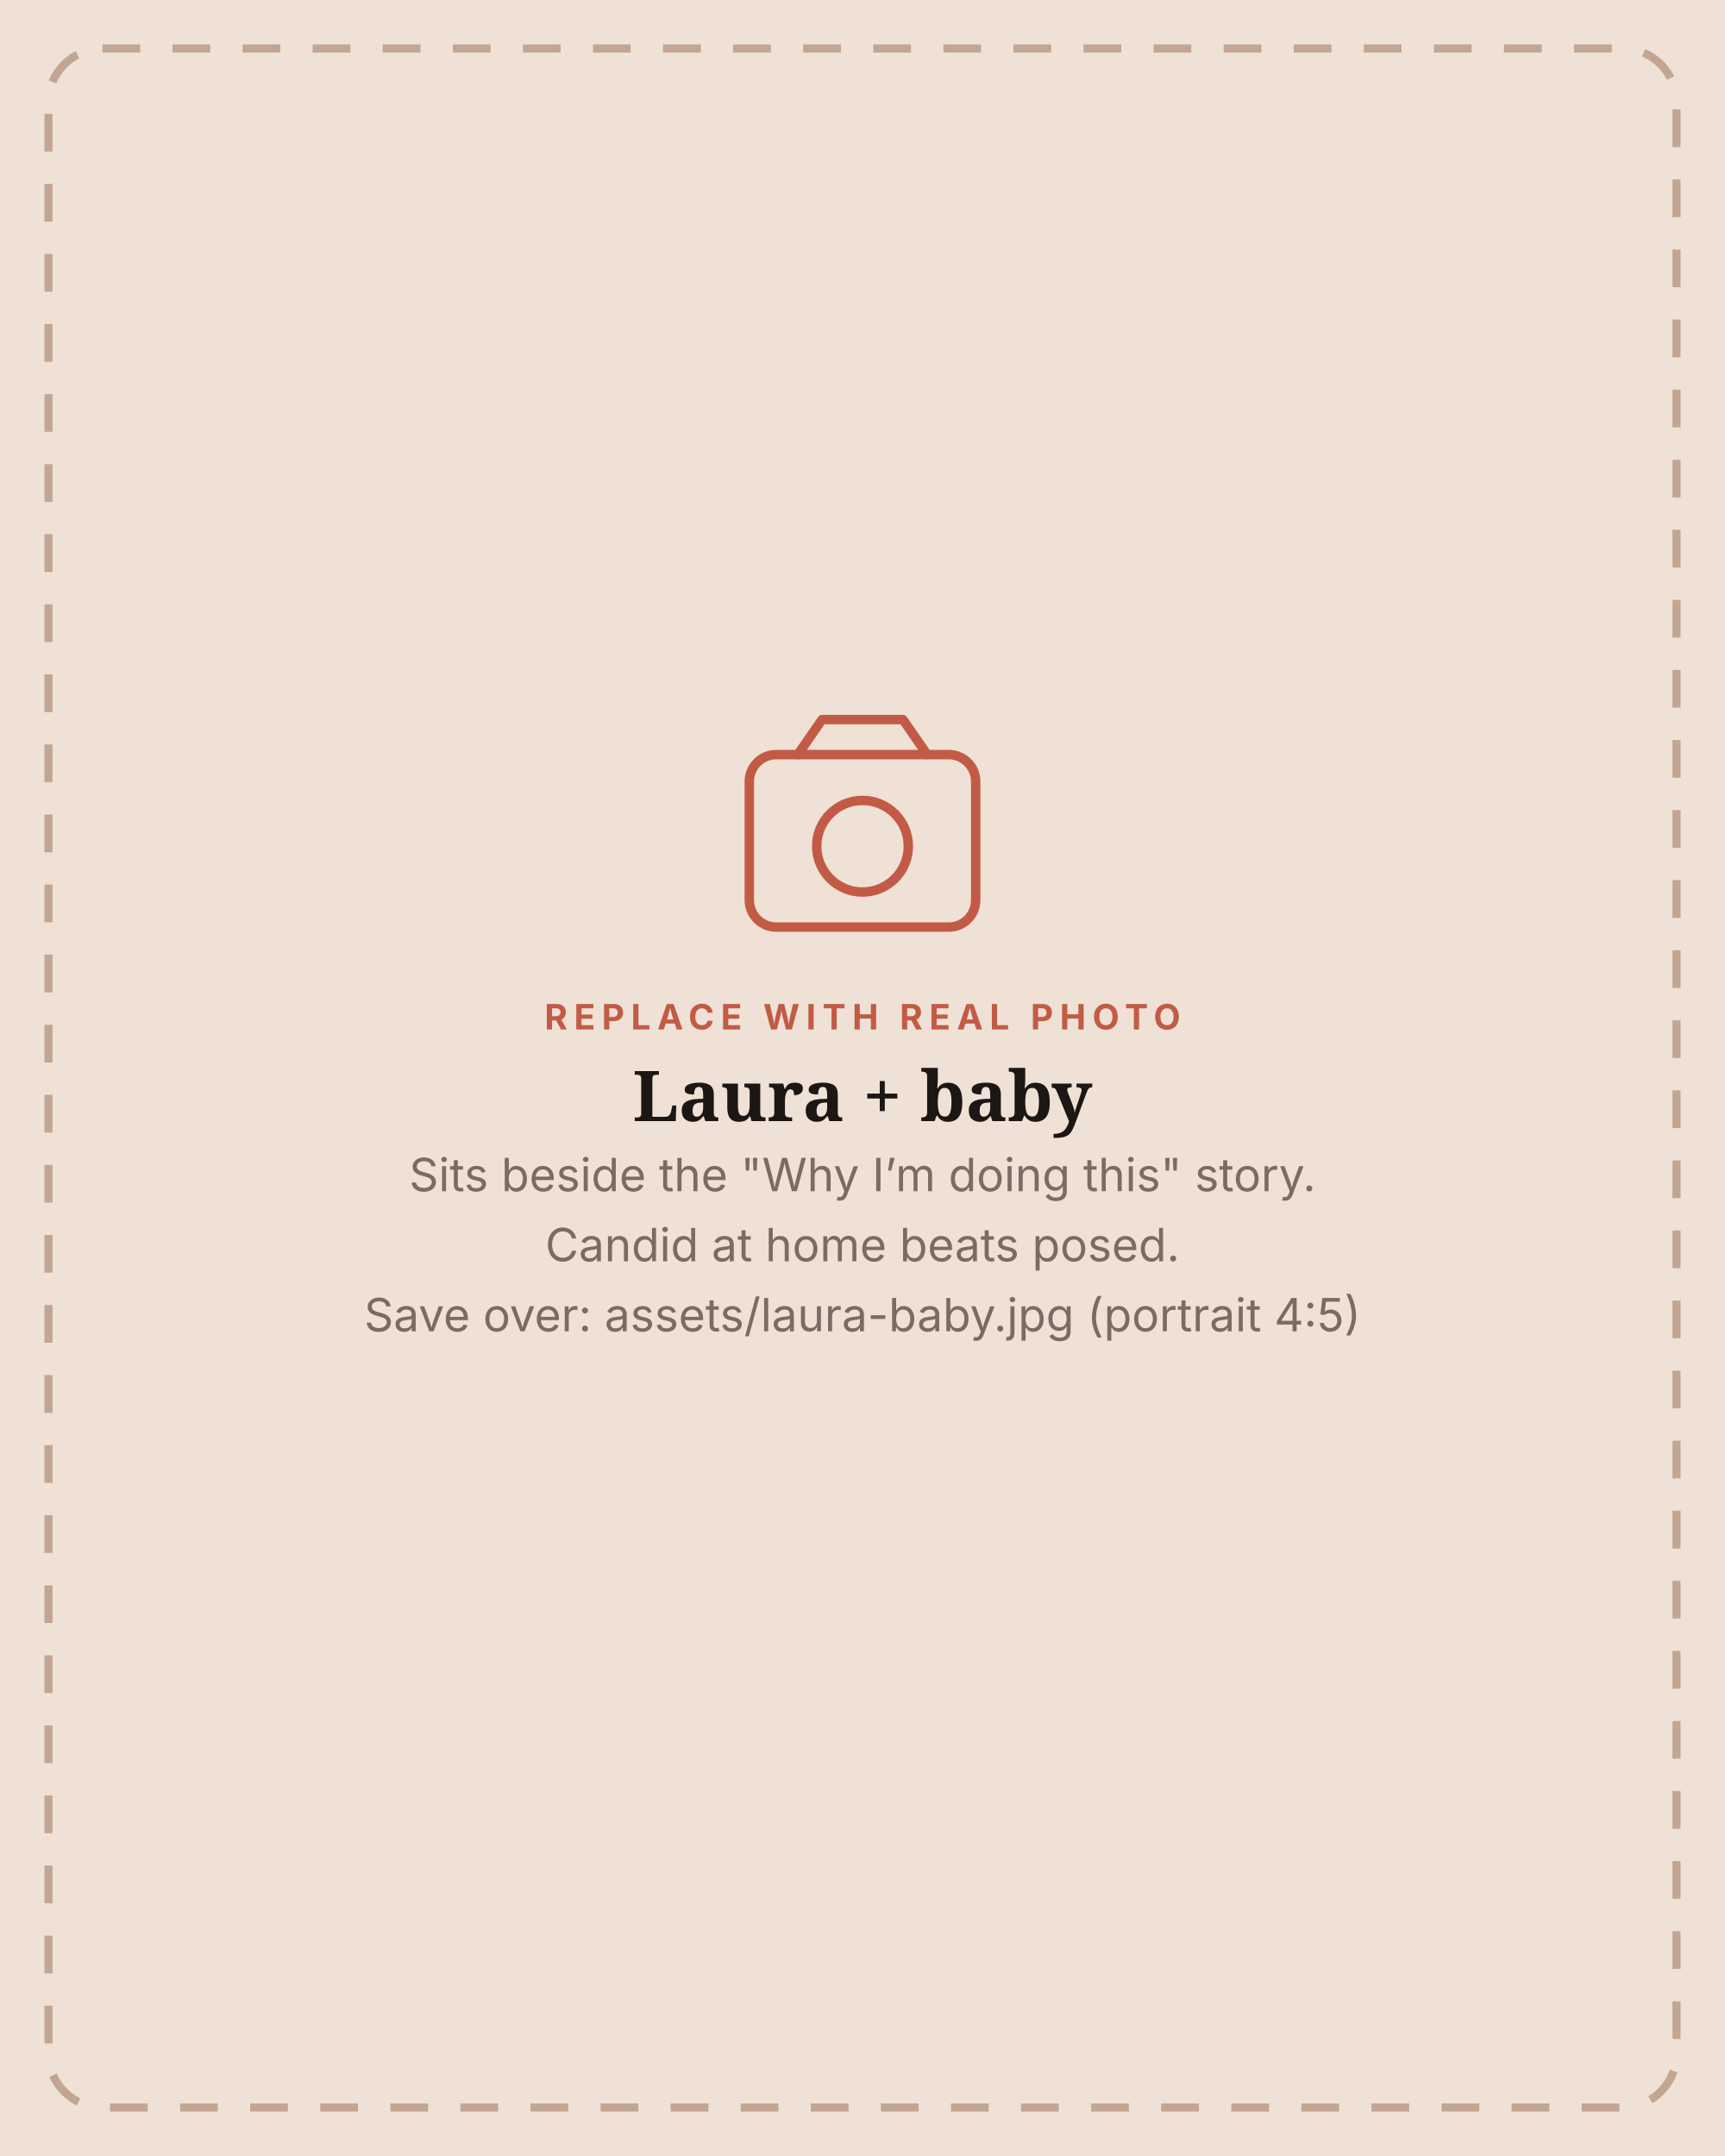
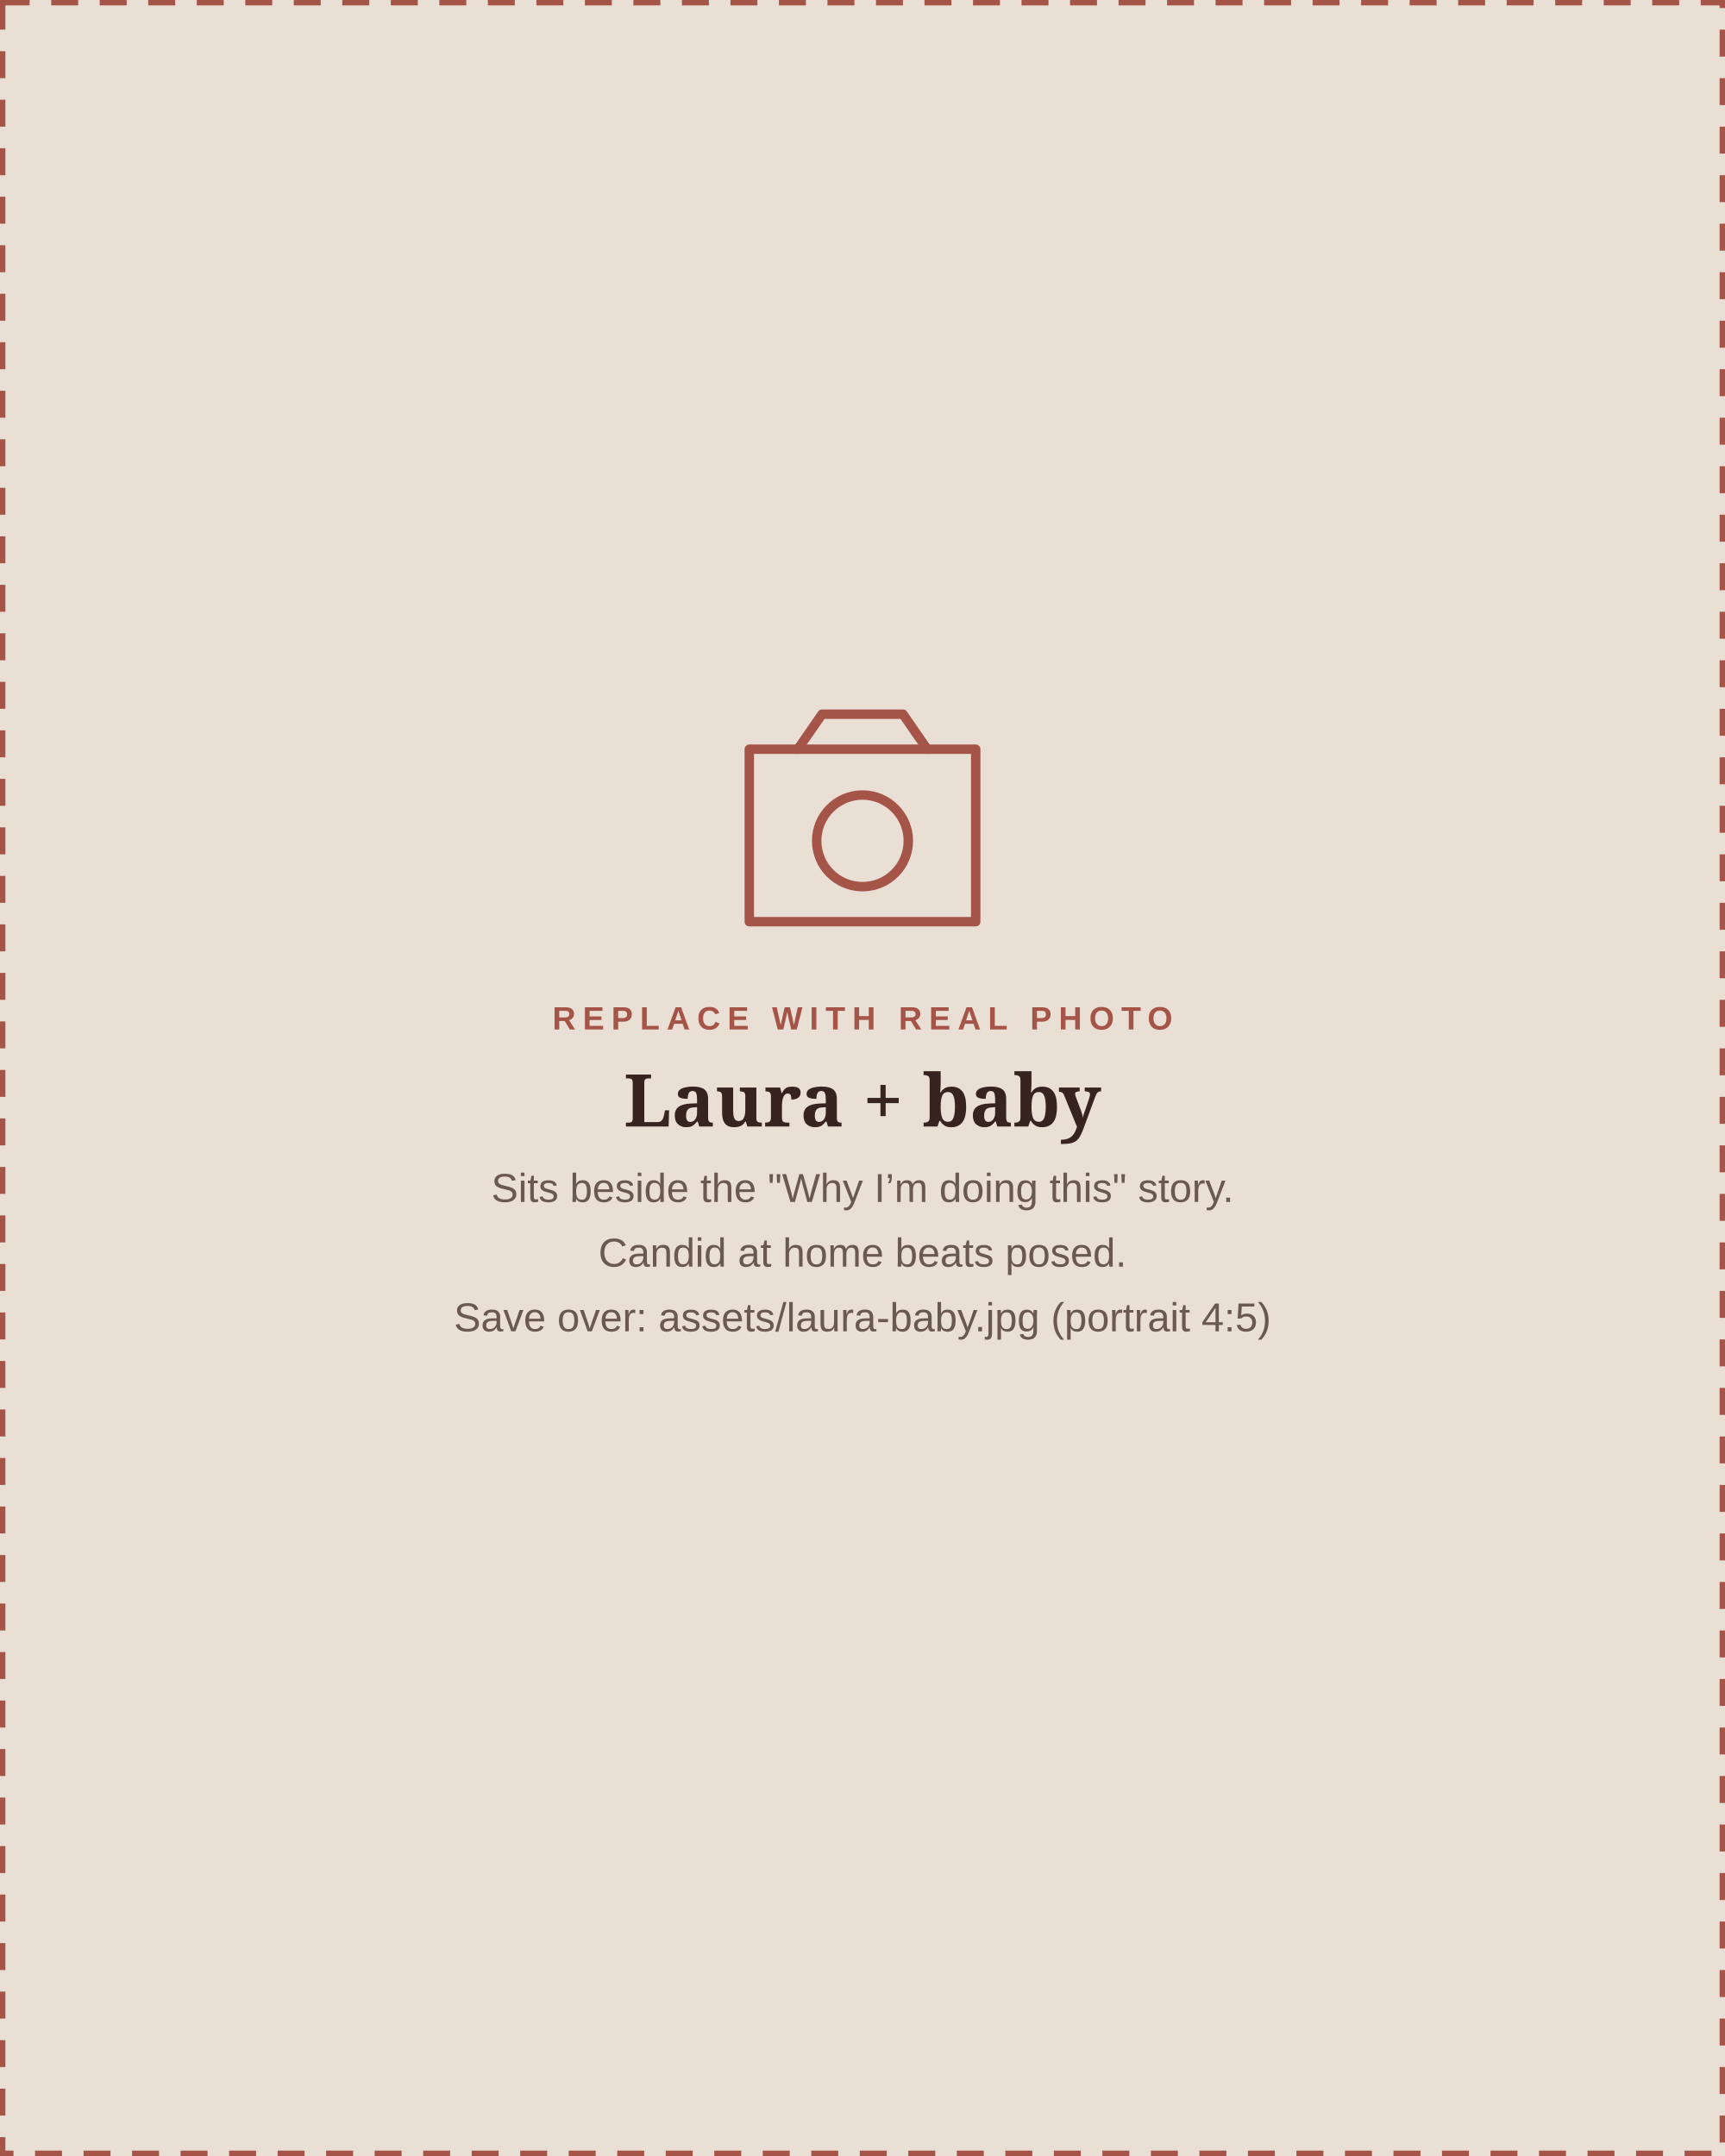
<svg xmlns="http://www.w3.org/2000/svg" viewBox="0 0 640 800" width="640" height="800" role="img" aria-label="Laura + baby placeholder">
-   <rect width="640" height="800" fill="#EFE1D6" />
-   <rect x="18" y="18" width="604" height="764" rx="20" fill="none" stroke="#C2A691" stroke-width="3" stroke-dasharray="14 12" />
-   <g transform="translate(320 310)" stroke="#C25B45" stroke-width="3.5" fill="none" stroke-linecap="round" stroke-linejoin="round">
-     <rect x="-42" y="-30" width="84" height="64" rx="10" />
+   <rect width="640" height="800" fill="#eadfd5" />
+   <rect x="1" y="1" width="638" height="798" fill="none" stroke="#a55448" stroke-width="2" stroke-dasharray="10 8" />
+   <g transform="translate(320 308)" stroke="#a55448" stroke-width="3.5" fill="none" stroke-linecap="round" stroke-linejoin="round">
+     <rect x="-42" y="-30" width="84" height="64" />
    <circle cx="0" cy="4" r="17" />
    <path d="M-24 -30l9-13h30l9 13" />
  </g>
-   <text x="320" y="382" text-anchor="middle" font-family="Inter, Helvetica, Arial, sans-serif" font-size="13" font-weight="700" letter-spacing="2.4" fill="#C25B45">REPLACE WITH REAL PHOTO</text>
-   <text x="320" y="416" text-anchor="middle" font-family="Georgia, serif" font-size="26" font-weight="700" fill="#1C1714">Laura + baby</text>
-   <text x="320" y="442" text-anchor="middle" font-family="Inter, Helvetica, Arial, sans-serif" font-size="17" fill="#7A6C63">Sits beside the "Why I’m doing this" story.</text>
-   <text x="320" y="468" text-anchor="middle" font-family="Inter, Helvetica, Arial, sans-serif" font-size="17" fill="#7A6C63">Candid at home beats posed.</text>
-   <text x="320" y="494" text-anchor="middle" font-family="Inter, Helvetica, Arial, sans-serif" font-size="17" fill="#7A6C63">Save over: assets/laura-baby.jpg (portrait 4:5)</text>
+   <text x="320" y="382" text-anchor="middle" font-family="Avenir Next, Avenir, Helvetica Neue, Arial, sans-serif" font-size="12" font-weight="700" letter-spacing="2.6" fill="#a55448">REPLACE WITH REAL PHOTO</text>
+   <text x="320" y="418" text-anchor="middle" font-family="Georgia, serif" font-size="27" font-weight="700" fill="#37231f">Laura + baby</text>
+   <text x="320" y="446" text-anchor="middle" font-family="Avenir Next, Avenir, Helvetica Neue, Arial, sans-serif" font-size="15" fill="#6a5853">Sits beside the "Why I’m doing this" story.</text>
+   <text x="320" y="470" text-anchor="middle" font-family="Avenir Next, Avenir, Helvetica Neue, Arial, sans-serif" font-size="15" fill="#6a5853">Candid at home beats posed.</text>
+   <text x="320" y="494" text-anchor="middle" font-family="Avenir Next, Avenir, Helvetica Neue, Arial, sans-serif" font-size="15" fill="#6a5853">Save over: assets/laura-baby.jpg (portrait 4:5)</text>
</svg>
